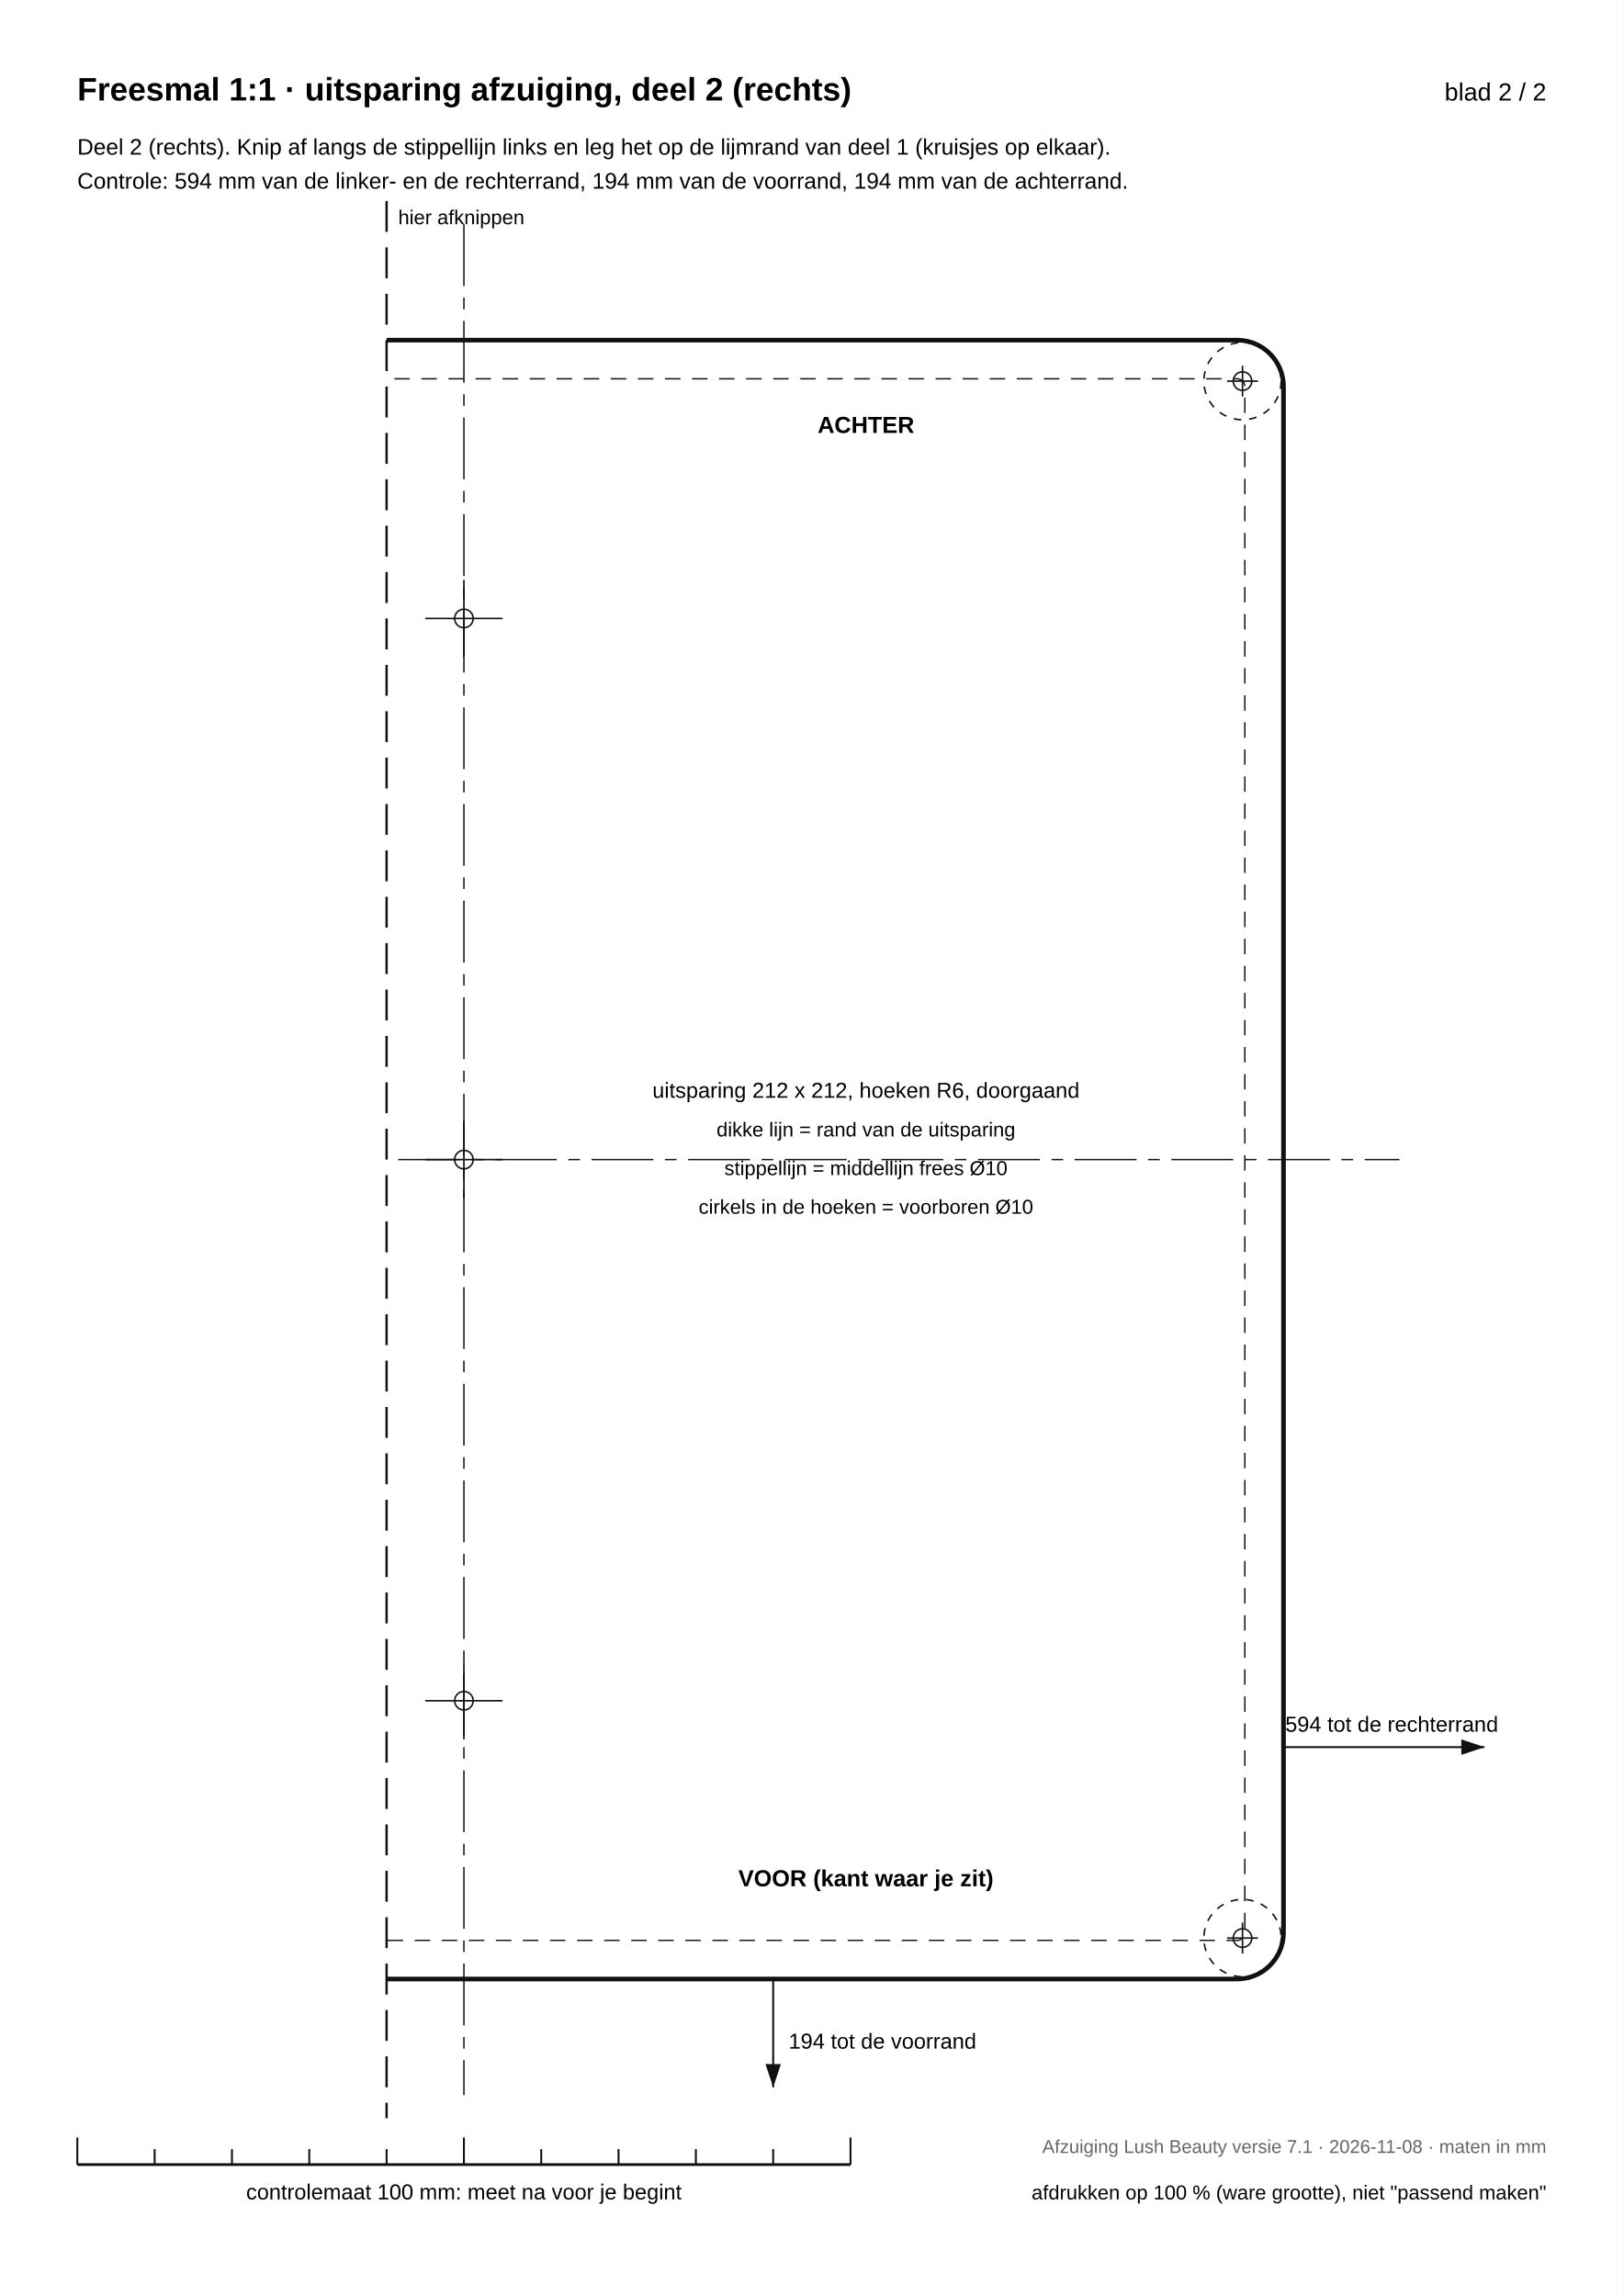
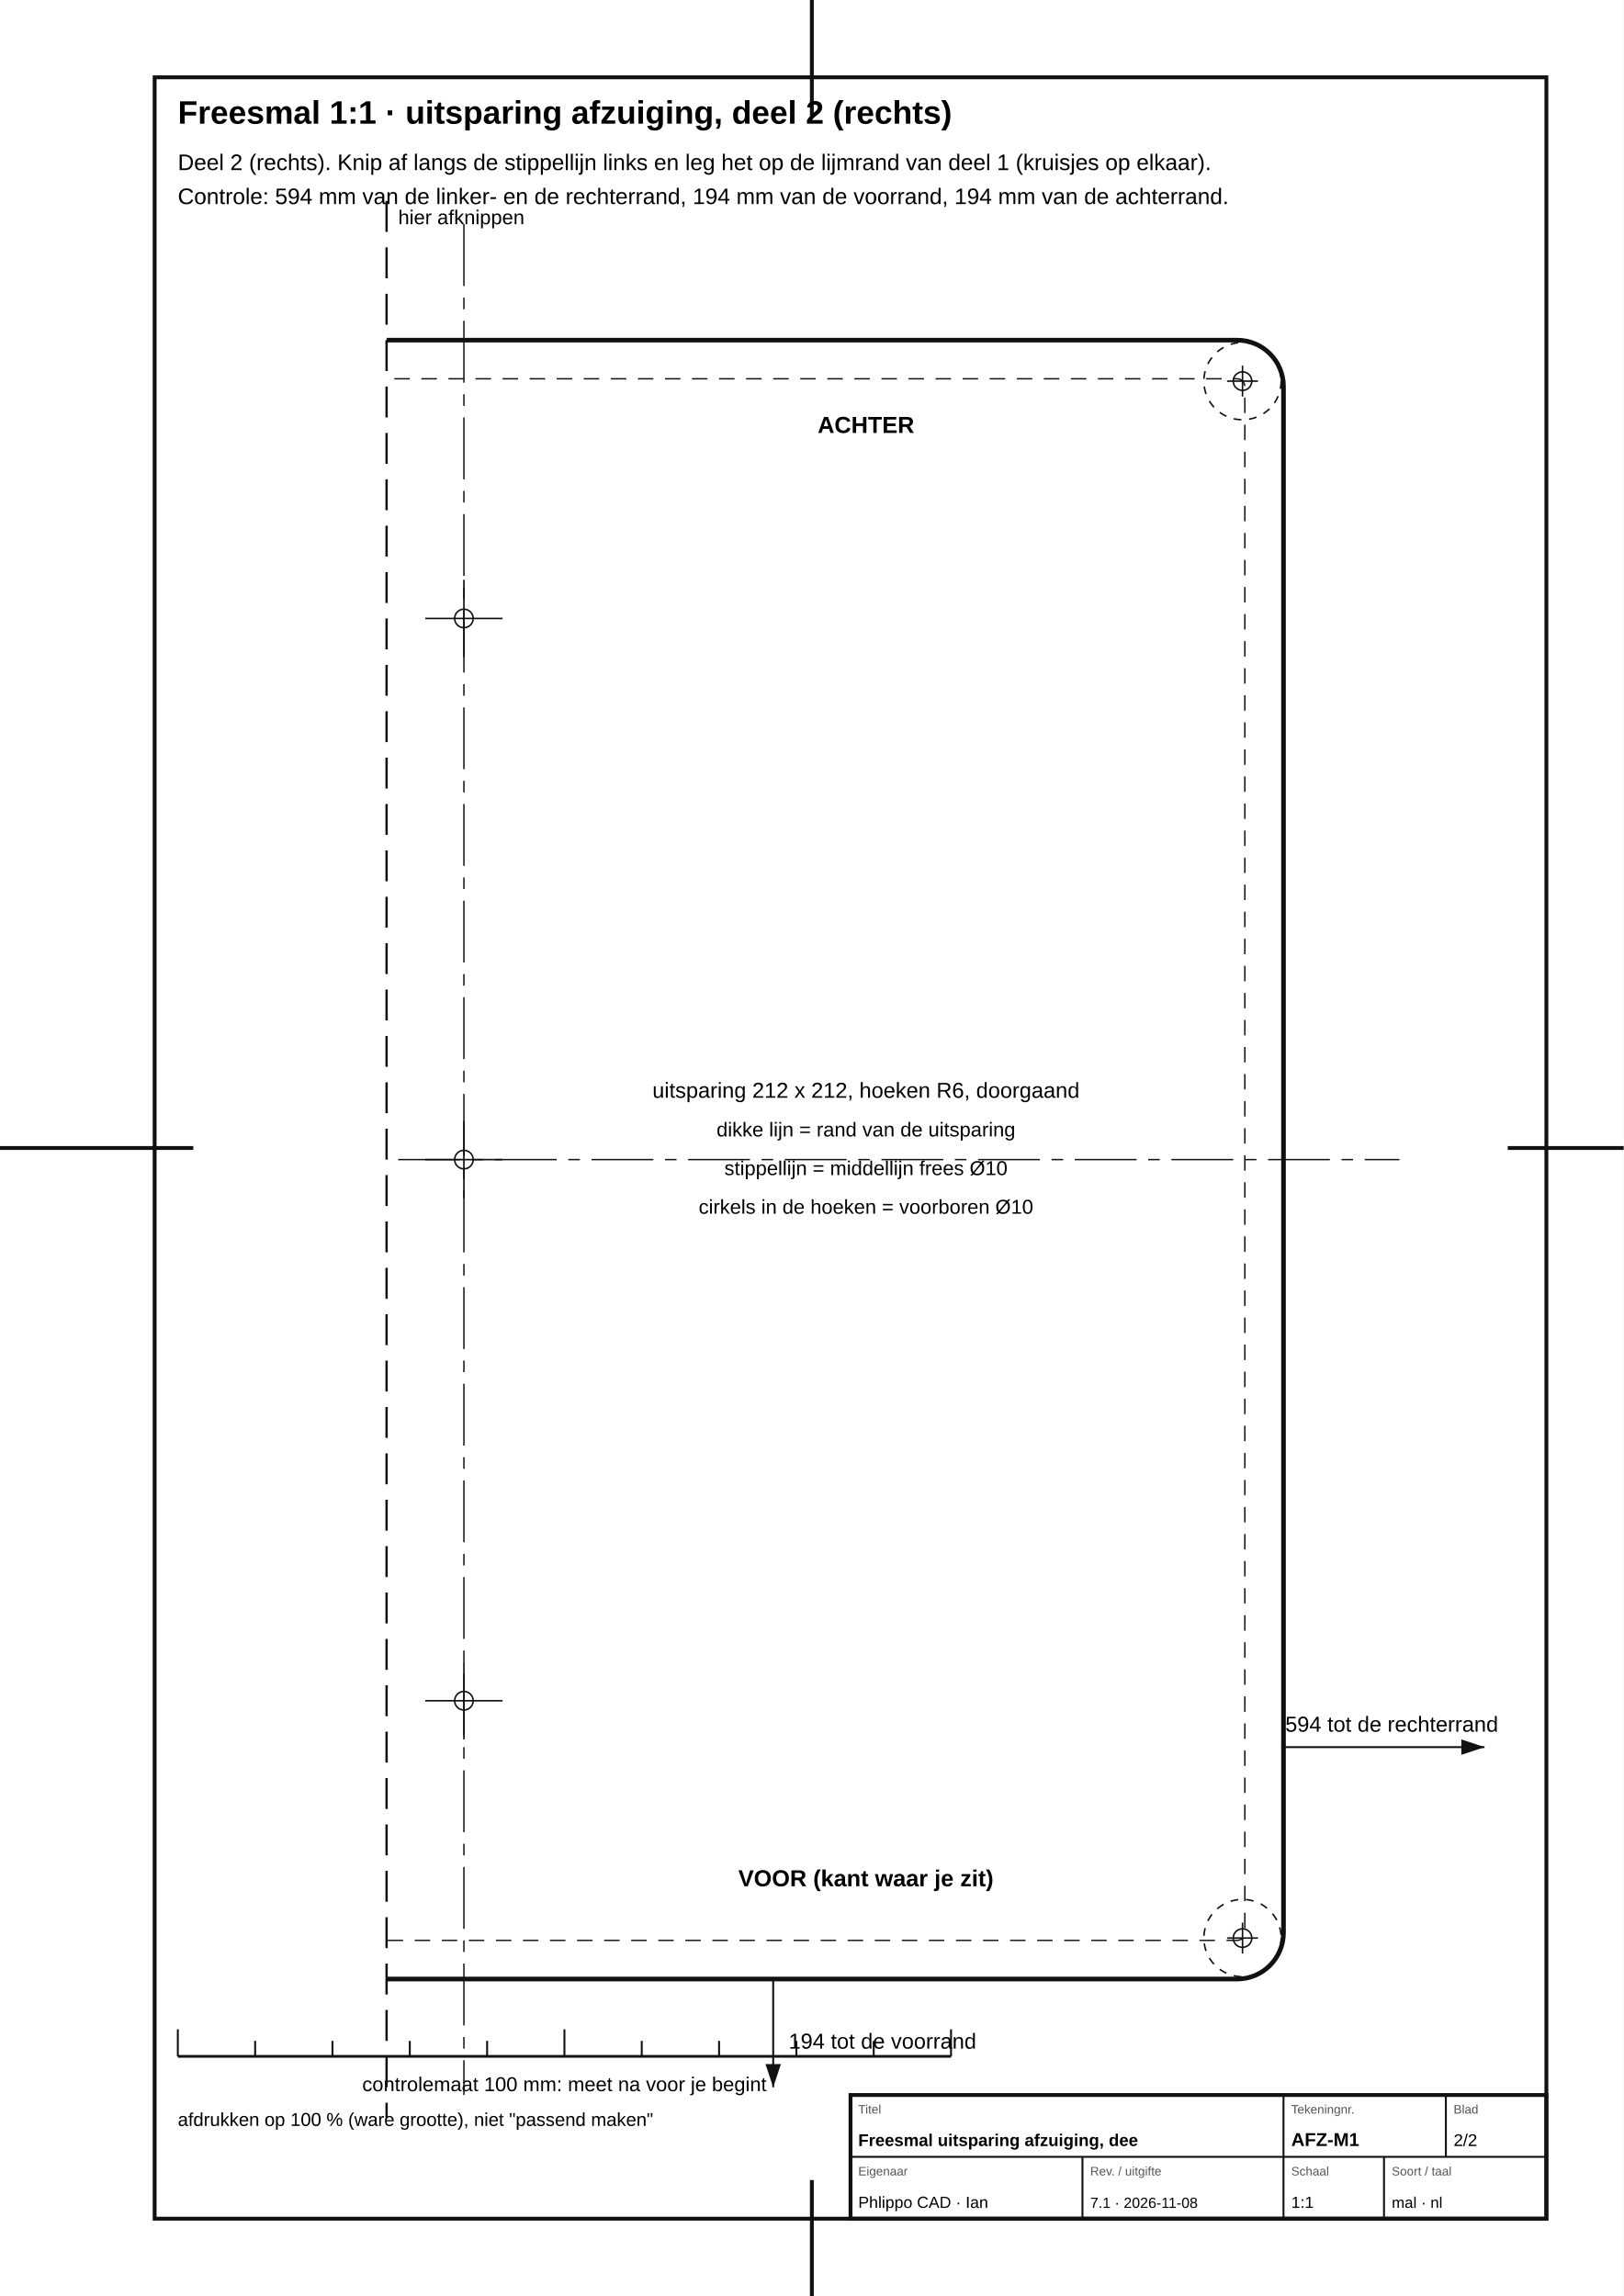
<svg xmlns="http://www.w3.org/2000/svg" width="210mm" height="297mm" viewBox="0 0 210 297">
  <rect width="210" height="297" fill="#fff" />
-   <text x="10.00" y="13.00" font-size="4.2" text-anchor="start" font-family="Arial, Helvetica, sans-serif" font-weight="bold">Freesmal 1:1 · uitsparing afzuiging, deel 2 (rechts)</text>
-   <text x="200.00" y="13.00" font-size="3.2" text-anchor="end" font-family="Arial, Helvetica, sans-serif">blad 2 / 2</text>
-   <text x="10.00" y="20.00" font-size="2.9" text-anchor="start" font-family="Arial, Helvetica, sans-serif">Deel 2 (rechts). Knip af langs de stippellijn links en leg het op de lijmrand van deel 1 (kruisjes op elkaar).</text>
-   <text x="10.00" y="24.40" font-size="2.9" text-anchor="start" font-family="Arial, Helvetica, sans-serif">Controle: 594 mm van de linker- en de rechterrand, 194 mm van de voorrand, 194 mm van de achterrand.</text>
-   <line x1="10.00" y1="280.00" x2="110.00" y2="280.00" stroke="#111" stroke-width="0.35" />
-   <line x1="10.00" y1="280.00" x2="10.00" y2="276.50" stroke="#111" stroke-width="0.25" />
-   <line x1="20.00" y1="280.00" x2="20.00" y2="278.00" stroke="#111" stroke-width="0.25" />
-   <line x1="30.00" y1="280.00" x2="30.00" y2="278.00" stroke="#111" stroke-width="0.25" />
-   <line x1="40.00" y1="280.00" x2="40.00" y2="278.00" stroke="#111" stroke-width="0.25" />
-   <line x1="50.00" y1="280.00" x2="50.00" y2="278.00" stroke="#111" stroke-width="0.25" />
-   <line x1="60.00" y1="280.00" x2="60.00" y2="276.50" stroke="#111" stroke-width="0.25" />
-   <line x1="70.00" y1="280.00" x2="70.00" y2="278.00" stroke="#111" stroke-width="0.25" />
-   <line x1="80.00" y1="280.00" x2="80.00" y2="278.00" stroke="#111" stroke-width="0.25" />
-   <line x1="90.00" y1="280.00" x2="90.00" y2="278.00" stroke="#111" stroke-width="0.25" />
-   <line x1="100.00" y1="280.00" x2="100.00" y2="278.00" stroke="#111" stroke-width="0.25" />
-   <line x1="110.00" y1="280.00" x2="110.00" y2="276.50" stroke="#111" stroke-width="0.25" />
-   <text x="60.00" y="284.50" font-size="2.8" text-anchor="middle" font-family="Arial, Helvetica, sans-serif">controlemaat 100 mm: meet na voor je begint</text>
-   <text x="200.00" y="284.50" font-size="2.6" text-anchor="end" font-family="Arial, Helvetica, sans-serif">afdrukken op 100 % (ware grootte), niet "passend maken"</text>
-   <text x="200.00" y="278.50" font-size="2.4" text-anchor="end" font-family="Arial, Helvetica, sans-serif" fill="#666">Afzuiging Lush Beauty versie 7.1 · 2026-11-08 · maten in mm</text>
+   <rect x="20" y="10" width="180" height="277" fill="none" stroke="#111" stroke-width="0.5" />
+   <line x1="105.00" y1="0.00" x2="105.00" y2="15.00" stroke="#111" stroke-width="0.5" />
+   <line x1="105.00" y1="297.00" x2="105.00" y2="282.00" stroke="#111" stroke-width="0.5" />
+   <line x1="0.00" y1="148.50" x2="25.00" y2="148.50" stroke="#111" stroke-width="0.5" />
+   <line x1="210.00" y1="148.50" x2="195.00" y2="148.50" stroke="#111" stroke-width="0.5" />
+   <text x="23.00" y="16.00" font-size="4.2" text-anchor="start" font-family="Arial, Helvetica, sans-serif" font-weight="bold">Freesmal 1:1 · uitsparing afzuiging, deel 2 (rechts)</text>
+   <text x="23.00" y="22.00" font-size="2.9" text-anchor="start" font-family="Arial, Helvetica, sans-serif">Deel 2 (rechts). Knip af langs de stippellijn links en leg het op de lijmrand van deel 1 (kruisjes op elkaar).</text>
+   <text x="23.00" y="26.40" font-size="2.9" text-anchor="start" font-family="Arial, Helvetica, sans-serif">Controle: 594 mm van de linker- en de rechterrand, 194 mm van de voorrand, 194 mm van de achterrand.</text>
+   <line x1="23.00" y1="266.00" x2="123.00" y2="266.00" stroke="#111" stroke-width="0.35" />
+   <line x1="23.00" y1="266.00" x2="23.00" y2="262.50" stroke="#111" stroke-width="0.25" />
+   <line x1="33.00" y1="266.00" x2="33.00" y2="264.00" stroke="#111" stroke-width="0.25" />
+   <line x1="43.00" y1="266.00" x2="43.00" y2="264.00" stroke="#111" stroke-width="0.25" />
+   <line x1="53.00" y1="266.00" x2="53.00" y2="264.00" stroke="#111" stroke-width="0.25" />
+   <line x1="63.00" y1="266.00" x2="63.00" y2="264.00" stroke="#111" stroke-width="0.25" />
+   <line x1="73.00" y1="266.00" x2="73.00" y2="262.50" stroke="#111" stroke-width="0.25" />
+   <line x1="83.00" y1="266.00" x2="83.00" y2="264.00" stroke="#111" stroke-width="0.25" />
+   <line x1="93.00" y1="266.00" x2="93.00" y2="264.00" stroke="#111" stroke-width="0.25" />
+   <line x1="103.00" y1="266.00" x2="103.00" y2="264.00" stroke="#111" stroke-width="0.25" />
+   <line x1="113.00" y1="266.00" x2="113.00" y2="264.00" stroke="#111" stroke-width="0.25" />
+   <line x1="123.00" y1="266.00" x2="123.00" y2="262.50" stroke="#111" stroke-width="0.25" />
+   <text x="73.00" y="270.50" font-size="2.6" text-anchor="middle" font-family="Arial, Helvetica, sans-serif">controlemaat 100 mm: meet na voor je begint</text>
+   <text x="23.00" y="275.00" font-size="2.4" text-anchor="start" font-family="Arial, Helvetica, sans-serif">afdrukken op 100 % (ware grootte), niet "passend maken"</text>
+   <rect x="110" y="271" width="90" height="16" fill="none" stroke="#111" stroke-width="0.5" />
+   <line x1="110.00" y1="279.00" x2="200.00" y2="279.00" stroke="#111" stroke-width="0.25" />
+   <text x="111.00" y="273.40" font-size="1.6" text-anchor="start" font-family="Arial, Helvetica, sans-serif" fill="#555">Titel</text>
+   <text x="111.00" y="277.60" font-size="2.2" text-anchor="start" font-family="Arial, Helvetica, sans-serif" font-weight="bold">Freesmal uitsparing afzuiging, dee</text>
+   <line x1="166.00" y1="271.00" x2="166.00" y2="279.00" stroke="#111" stroke-width="0.25" />
+   <text x="167.00" y="273.40" font-size="1.6" text-anchor="start" font-family="Arial, Helvetica, sans-serif" fill="#555">Tekeningnr.</text>
+   <text x="167.00" y="277.60" font-size="2.4" text-anchor="start" font-family="Arial, Helvetica, sans-serif" font-weight="bold">AFZ-M1</text>
+   <line x1="187.00" y1="271.00" x2="187.00" y2="279.00" stroke="#111" stroke-width="0.25" />
+   <text x="188.00" y="273.40" font-size="1.6" text-anchor="start" font-family="Arial, Helvetica, sans-serif" fill="#555">Blad</text>
+   <text x="188.00" y="277.60" font-size="2.2" text-anchor="start" font-family="Arial, Helvetica, sans-serif">2/2</text>
+   <text x="111.00" y="281.40" font-size="1.6" text-anchor="start" font-family="Arial, Helvetica, sans-serif" fill="#555">Eigenaar</text>
+   <text x="111.00" y="285.60" font-size="2.1" text-anchor="start" font-family="Arial, Helvetica, sans-serif">Phlippo CAD · Ian</text>
+   <line x1="140.00" y1="279.00" x2="140.00" y2="287.00" stroke="#111" stroke-width="0.25" />
+   <text x="141.00" y="281.40" font-size="1.6" text-anchor="start" font-family="Arial, Helvetica, sans-serif" fill="#555">Rev. / uitgifte</text>
+   <text x="141.00" y="285.60" font-size="1.9" text-anchor="start" font-family="Arial, Helvetica, sans-serif">7.1 · 2026-11-08</text>
+   <line x1="166.00" y1="279.00" x2="166.00" y2="287.00" stroke="#111" stroke-width="0.25" />
+   <text x="167.00" y="281.40" font-size="1.6" text-anchor="start" font-family="Arial, Helvetica, sans-serif" fill="#555">Schaal</text>
+   <text x="167.00" y="285.60" font-size="2.1" text-anchor="start" font-family="Arial, Helvetica, sans-serif">1:1</text>
+   <line x1="179.00" y1="279.00" x2="179.00" y2="287.00" stroke="#111" stroke-width="0.25" />
+   <text x="180.00" y="281.40" font-size="1.6" text-anchor="start" font-family="Arial, Helvetica, sans-serif" fill="#555">Soort / taal</text>
+   <text x="180.00" y="285.60" font-size="2" text-anchor="start" font-family="Arial, Helvetica, sans-serif">mal · nl</text>
  <defs>
    <clipPath id="h1">
      <rect x="50" y="24" width="136" height="252" />
    </clipPath>
  </defs>
  <g clip-path="url(#h1)">
    <path d="M-40,44 H160 A6,6 0 0 1 166,50 V250 A6,6 0 0 1 160,256 H-40 A6,6 0 0 1 -46,250 V50 A6,6 0 0 1 -40,44 Z" fill="none" stroke="#111" stroke-width="0.6" />
    <path d="M-40,49 H160 A1,1 0 0 1 161,50 V250 A1,1 0 0 1 160,251 H-40 A1,1 0 0 1 -41,250 V50 A1,1 0 0 1 -40,49 Z" fill="none" stroke="#111" stroke-width="0.18" stroke-dasharray="2 1.5" />
    <circle cx="160.70" cy="49.30" r="5" fill="none" stroke="#111" stroke-width="0.2" stroke-dasharray="1 1" />
    <line x1="158.70" y1="49.30" x2="162.70" y2="49.30" stroke="#111" stroke-width="0.2" />
    <line x1="160.70" y1="47.30" x2="160.70" y2="51.30" stroke="#111" stroke-width="0.2" />
    <circle cx="160.70" cy="49.30" r="1.2" fill="none" stroke="#111" stroke-width="0.2" />
    <circle cx="160.70" cy="250.70" r="5" fill="none" stroke="#111" stroke-width="0.2" stroke-dasharray="1 1" />
    <line x1="158.70" y1="250.70" x2="162.70" y2="250.70" stroke="#111" stroke-width="0.2" />
    <line x1="160.70" y1="248.70" x2="160.70" y2="252.70" stroke="#111" stroke-width="0.2" />
    <circle cx="160.70" cy="250.70" r="1.2" fill="none" stroke="#111" stroke-width="0.2" />
    <circle cx="-40.70" cy="49.30" r="5" fill="none" stroke="#111" stroke-width="0.2" stroke-dasharray="1 1" />
    <line x1="-42.70" y1="49.30" x2="-38.70" y2="49.30" stroke="#111" stroke-width="0.2" />
    <line x1="-40.70" y1="47.30" x2="-40.70" y2="51.30" stroke="#111" stroke-width="0.2" />
    <circle cx="-40.70" cy="49.30" r="1.2" fill="none" stroke="#111" stroke-width="0.2" />
    <circle cx="-40.70" cy="250.70" r="5" fill="none" stroke="#111" stroke-width="0.2" stroke-dasharray="1 1" />
    <line x1="-42.70" y1="250.70" x2="-38.70" y2="250.70" stroke="#111" stroke-width="0.2" />
    <line x1="-40.70" y1="248.70" x2="-40.70" y2="252.70" stroke="#111" stroke-width="0.2" />
    <circle cx="-40.70" cy="250.70" r="1.2" fill="none" stroke="#111" stroke-width="0.2" />
    <line x1="-61.00" y1="150.00" x2="181.00" y2="150.00" stroke="#111" stroke-width="0.18" stroke-dasharray="8 1.5 1.5 1.5" />
    <line x1="60.00" y1="29.00" x2="60.00" y2="271.00" stroke="#111" stroke-width="0.18" stroke-dasharray="8 1.5 1.5 1.5" />
  </g>
  <line x1="55.00" y1="80.00" x2="65.00" y2="80.00" stroke="#111" stroke-width="0.2" />
  <line x1="60.00" y1="75.00" x2="60.00" y2="85.00" stroke="#111" stroke-width="0.2" />
  <circle cx="60.00" cy="80.00" r="1.2" fill="none" stroke="#111" stroke-width="0.2" />
  <line x1="55.00" y1="150.00" x2="65.00" y2="150.00" stroke="#111" stroke-width="0.2" />
  <line x1="60.00" y1="145.00" x2="60.00" y2="155.00" stroke="#111" stroke-width="0.2" />
  <circle cx="60.00" cy="150.00" r="1.2" fill="none" stroke="#111" stroke-width="0.2" />
  <line x1="55.00" y1="220.00" x2="65.00" y2="220.00" stroke="#111" stroke-width="0.2" />
  <line x1="60.00" y1="215.00" x2="60.00" y2="225.00" stroke="#111" stroke-width="0.2" />
  <circle cx="60.00" cy="220.00" r="1.2" fill="none" stroke="#111" stroke-width="0.2" />
  <line x1="50.00" y1="26.00" x2="50.00" y2="274.00" stroke="#111" stroke-width="0.3" stroke-dasharray="4 2" />
  <text x="51.50" y="29.00" font-size="2.6" text-anchor="start" font-family="Arial, Helvetica, sans-serif">hier afknippen</text>
  <line x1="166.00" y1="226.00" x2="192.00" y2="226.00" stroke="#111" stroke-width="0.25" />
  <polygon points="192.00,226.00 189.00,227.00 189.00,225.00" fill="#111" />
  <text x="180.00" y="224.00" font-size="2.8" text-anchor="middle" font-family="Arial, Helvetica, sans-serif">594 tot de rechterrand</text>
  <line x1="100.00" y1="256.00" x2="100.00" y2="270.00" stroke="#111" stroke-width="0.25" />
  <polygon points="100.00,270.00 99.00,267.00 101.00,267.00" fill="#111" />
  <text x="102.00" y="265.00" font-size="2.8" text-anchor="start" font-family="Arial, Helvetica, sans-serif">194 tot de voorrand</text>
  <text x="112.00" y="244.00" font-size="3" text-anchor="middle" font-family="Arial, Helvetica, sans-serif" font-weight="bold">VOOR (kant waar je zit)</text>
  <text x="112.00" y="56.00" font-size="3" text-anchor="middle" font-family="Arial, Helvetica, sans-serif" font-weight="bold">ACHTER</text>
  <text x="112.00" y="142.00" font-size="2.8" text-anchor="middle" font-family="Arial, Helvetica, sans-serif">uitsparing 212 x 212, hoeken R6, doorgaand</text>
  <text x="112.00" y="147.00" font-size="2.6" text-anchor="middle" font-family="Arial, Helvetica, sans-serif">dikke lijn = rand van de uitsparing</text>
  <text x="112.00" y="152.00" font-size="2.6" text-anchor="middle" font-family="Arial, Helvetica, sans-serif">stippellijn = middellijn frees Ø10</text>
  <text x="112.00" y="157.00" font-size="2.6" text-anchor="middle" font-family="Arial, Helvetica, sans-serif">cirkels in de hoeken = voorboren Ø10</text>
</svg>
